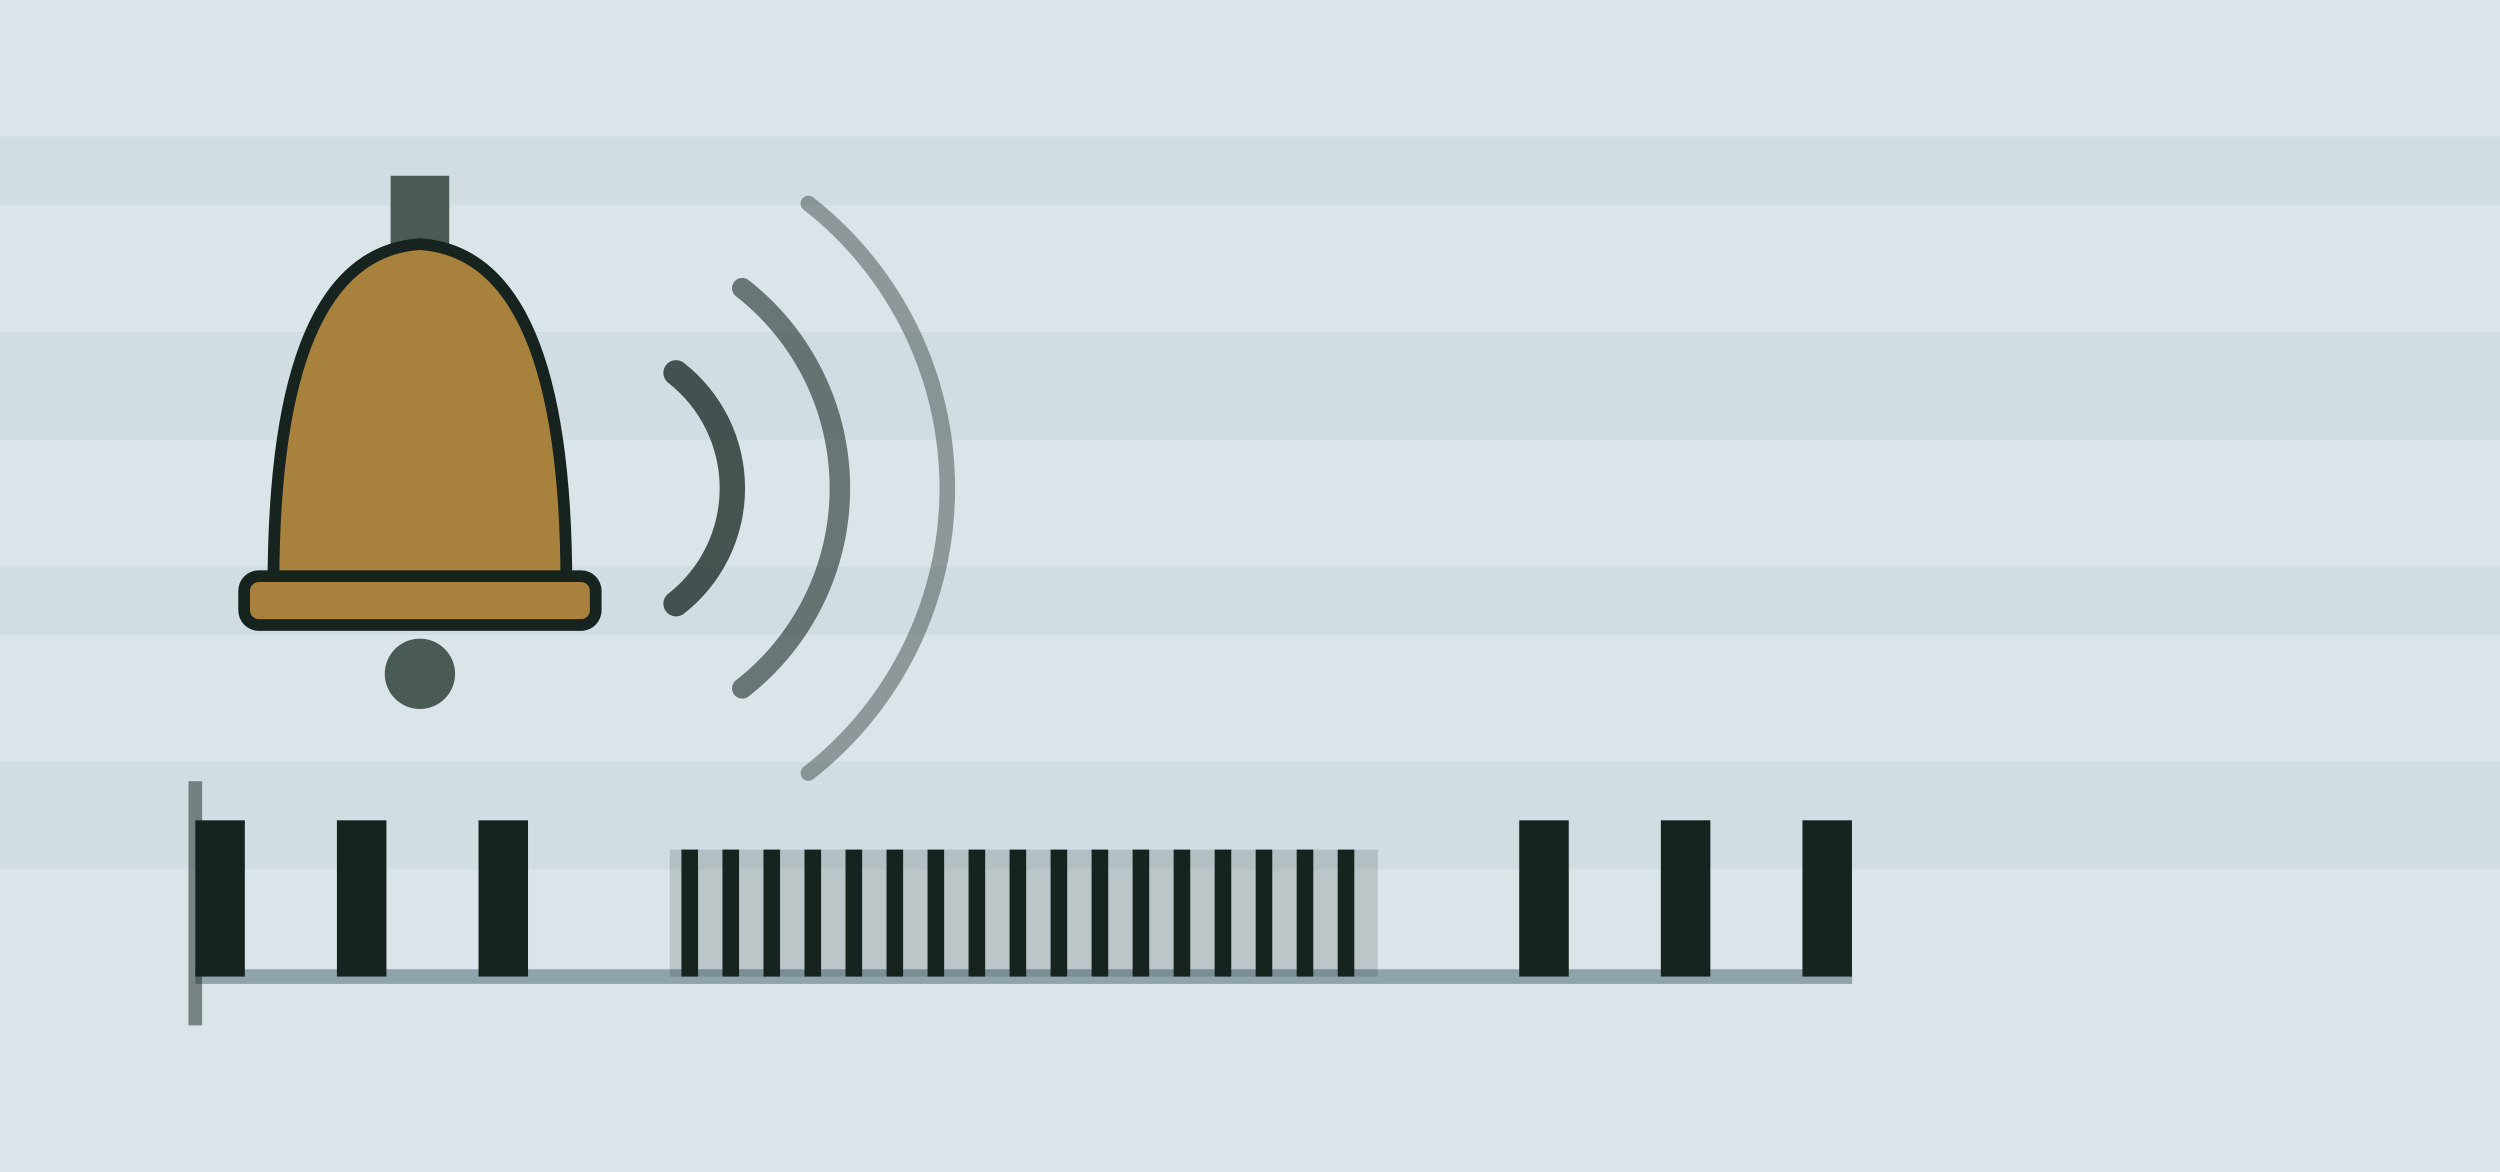
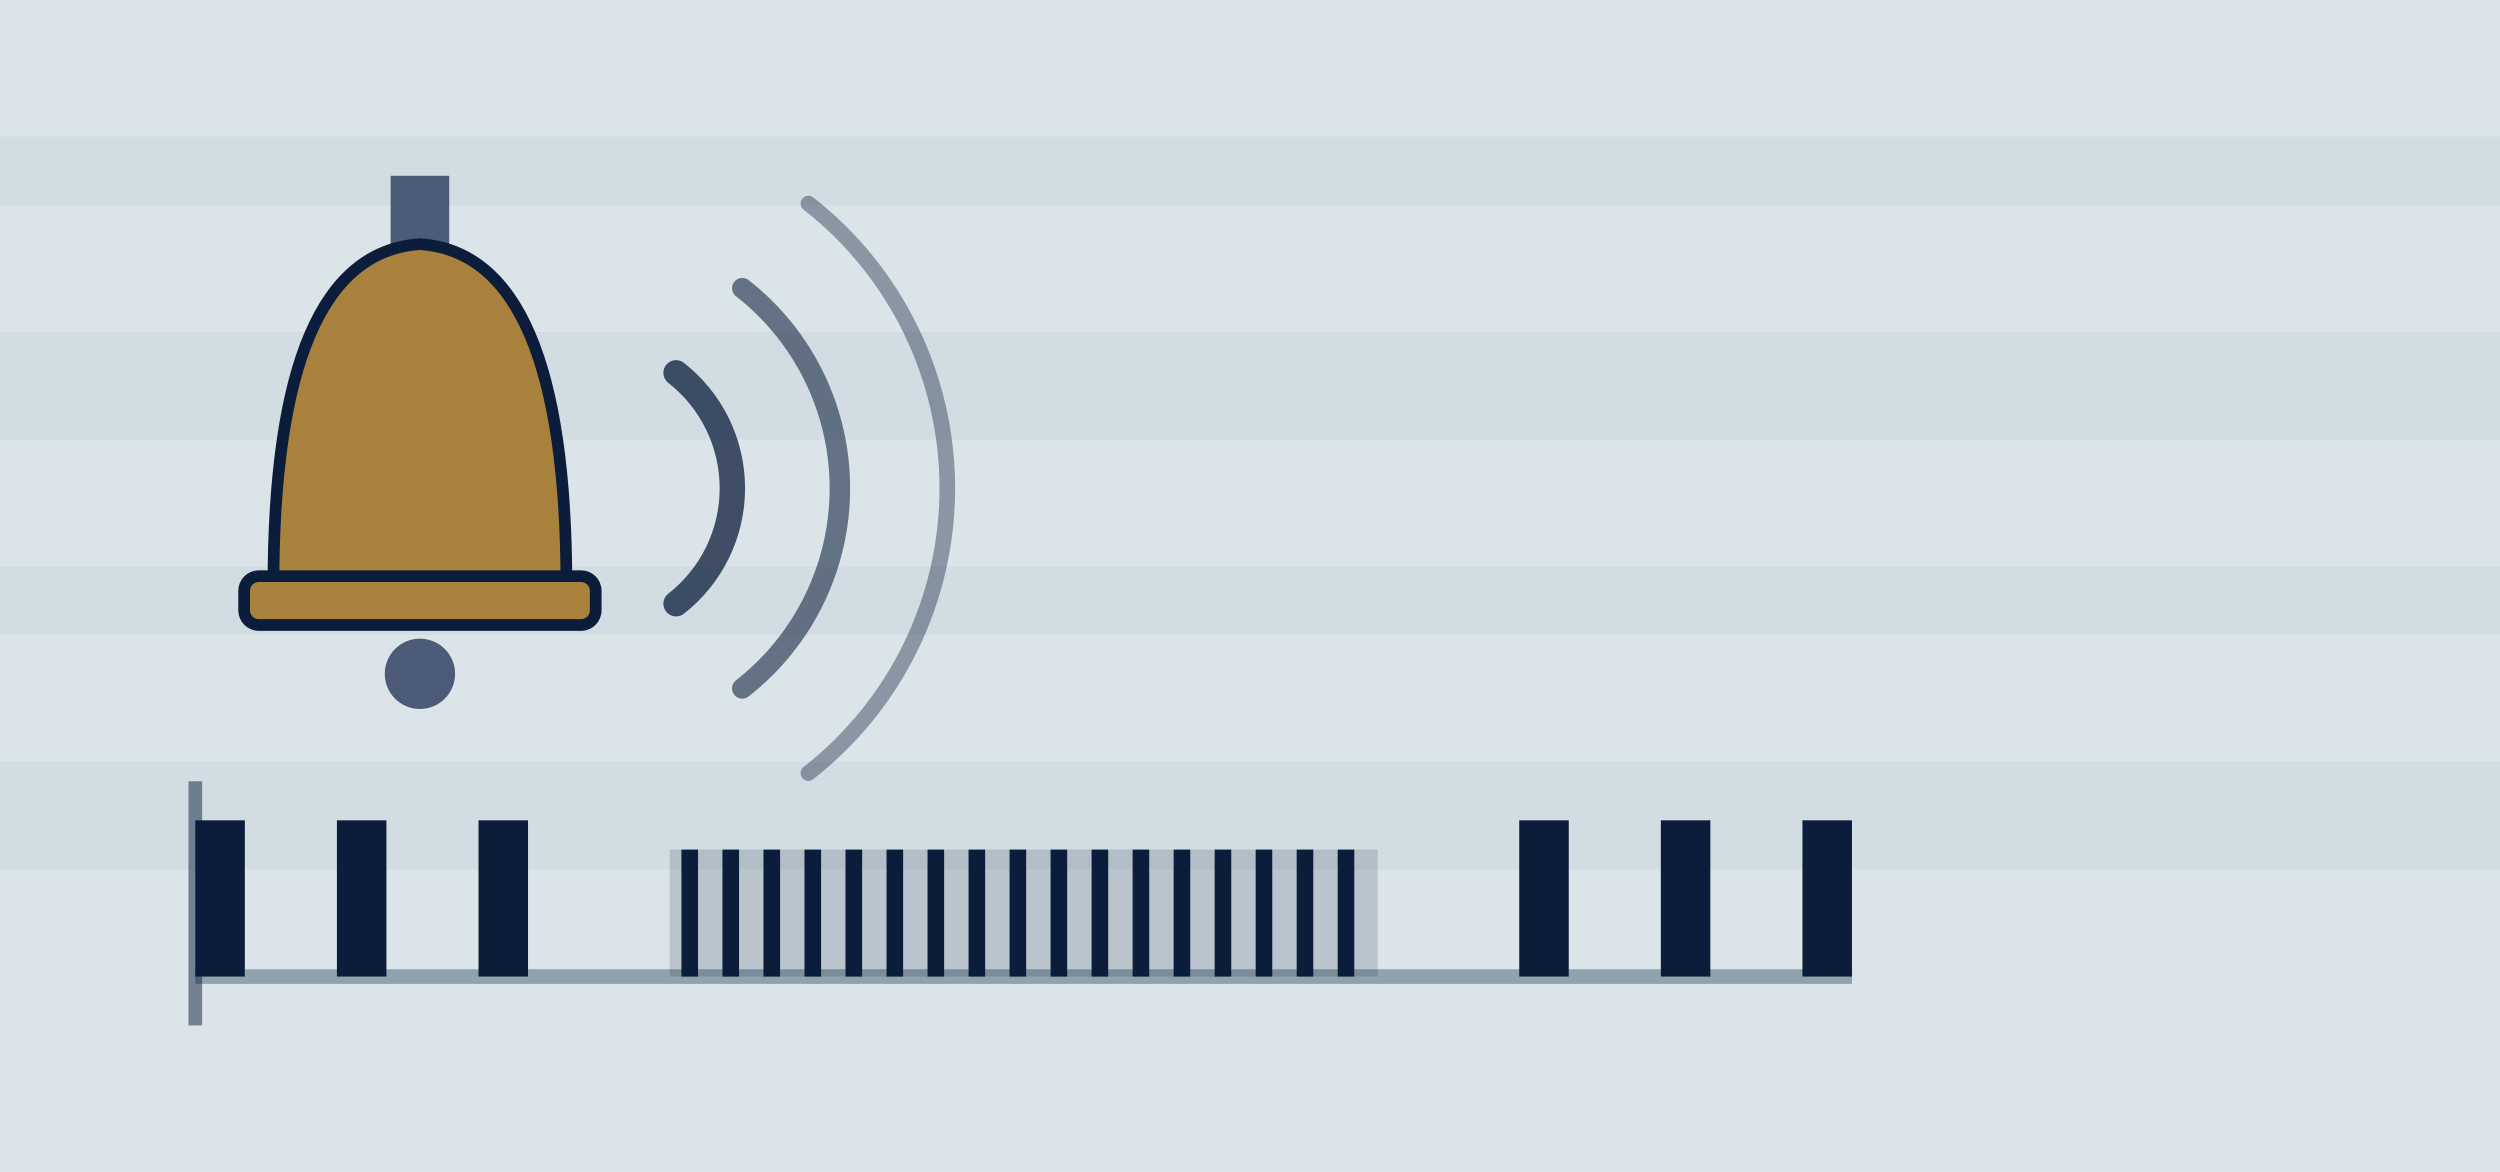
<svg xmlns="http://www.w3.org/2000/svg" viewBox="0 0 256 120" width="256" height="120" role="img">
  <style>.son{opacity:1;animation:brumeechouement-son 12.9s step-end infinite}@keyframes brumeechouement-son{0%{opacity:1}2.713%{opacity:0}7.752%{opacity:1}10.47%{opacity:0}15.5%{opacity:1}18.22%{opacity:0}25.97%{opacity:1}64.73%{opacity:0}72.48%{opacity:1}75.19%{opacity:0}80.23%{opacity:1}82.95%{opacity:0}87.98%{opacity:1}90.7%{opacity:0}100%{opacity:0}}@keyframes propagation{from{transform:scale(0.62);opacity:0.95}to{transform:scale(1.12);opacity:0.1}}.onde{transform-box:view-box;transform-origin:60px 50px;animation:propagation 1.05s linear infinite}.curseur{transform-box:view-box;animation:brumeechouement-balayage 12.9s linear infinite}@keyframes brumeechouement-balayage{from{transform:translateX(0)}to{transform:translateX(169.65px)}}@media (prefers-reduced-motion:reduce){.son,.onde{animation:none}.son{opacity:1}.curseur{display:none}}</style>
  <rect width="256" height="120" fill="#dbe4e8" />
  <rect x="0" y="14" width="256" height="7" fill="#c9d6dc" fill-opacity="0.55" />
  <rect x="0" y="34" width="256" height="11" fill="#c9d6dc" fill-opacity="0.55" />
  <rect x="0" y="58" width="256" height="7" fill="#c9d6dc" fill-opacity="0.55" />
  <rect x="0" y="78" width="256" height="11" fill="#c9d6dc" fill-opacity="0.55" />
  <g class="son">
    <g class="onde">
-       <path d="M69.23,38.18 A15,15 0 0 1 69.23,61.82" fill="none" stroke="#16231f" stroke-width="2.6" stroke-linecap="round" stroke-opacity="0.75" />
-       <path d="M76.01,29.51 A26,26 0 0 1 76.01,70.49" fill="none" stroke="#16231f" stroke-width="2.1" stroke-linecap="round" stroke-opacity="0.57" />
-       <path d="M82.78,20.84 A37,37 0 0 1 82.78,79.16" fill="none" stroke="#16231f" stroke-width="1.6" stroke-linecap="round" stroke-opacity="0.39" />
+       <path d="M69.23,38.18 A15,15 0 0 1 69.23,61.82" fill="none" stroke="#0b1d3a" stroke-width="2.6" stroke-linecap="round" stroke-opacity="0.75" />
+       <path d="M76.01,29.51 A26,26 0 0 1 76.01,70.49" fill="none" stroke="#0b1d3a" stroke-width="2.1" stroke-linecap="round" stroke-opacity="0.57" />
+       <path d="M82.78,20.84 A37,37 0 0 1 82.78,79.16" fill="none" stroke="#0b1d3a" stroke-width="1.6" stroke-linecap="round" stroke-opacity="0.39" />
    </g>
  </g>
-   <rect x="40" y="18" width="6" height="7" fill="#4a5a54" />
-   <path d="M28,60 Q28,26 43,25 Q58,26 58,60 Z" fill="#a8823c" stroke="#16231f" stroke-width="1.2" stroke-linejoin="round" />
-   <rect x="25" y="59" width="36" height="5" rx="1.5" fill="#a8823c" stroke="#16231f" stroke-width="1.2" />
-   <circle cx="43" cy="69" r="3.6" fill="#4a5a54" />
+   <rect x="40" y="18" width="6" height="7" fill="#4c5c78" />
+   <path d="M28,60 Q28,26 43,25 Q58,26 58,60 Z" fill="#a8823c" stroke="#0b1d3a" stroke-width="1.2" stroke-linejoin="round" />
+   <rect x="25" y="59" width="36" height="5" rx="1.5" fill="#a8823c" stroke="#0b1d3a" stroke-width="1.2" />
+   <circle cx="43" cy="69" r="3.6" fill="#4c5c78" />
  <line x1="20" y1="100" x2="189.65" y2="100" stroke="#8fa3ac" stroke-width="1.5" />
-   <rect x="20.00" y="84" width="5.07" height="16" fill="#16231f" />
-   <rect x="34.50" y="84" width="5.07" height="16" fill="#16231f" />
-   <rect x="49.00" y="84" width="5.07" height="16" fill="#16231f" />
-   <rect x="68.58" y="87" width="72.50" height="13" fill="#16231f" fill-opacity="0.16" />
-   <rect x="69.78" y="87" width="1.7" height="13" fill="#16231f" />
-   <rect x="73.98" y="87" width="1.7" height="13" fill="#16231f" />
-   <rect x="78.18" y="87" width="1.7" height="13" fill="#16231f" />
-   <rect x="82.38" y="87" width="1.7" height="13" fill="#16231f" />
-   <rect x="86.58" y="87" width="1.7" height="13" fill="#16231f" />
-   <rect x="90.78" y="87" width="1.7" height="13" fill="#16231f" />
-   <rect x="94.98" y="87" width="1.7" height="13" fill="#16231f" />
-   <rect x="99.18" y="87" width="1.7" height="13" fill="#16231f" />
-   <rect x="103.38" y="87" width="1.7" height="13" fill="#16231f" />
-   <rect x="107.58" y="87" width="1.7" height="13" fill="#16231f" />
-   <rect x="111.78" y="87" width="1.7" height="13" fill="#16231f" />
-   <rect x="115.98" y="87" width="1.7" height="13" fill="#16231f" />
-   <rect x="120.18" y="87" width="1.7" height="13" fill="#16231f" />
-   <rect x="124.38" y="87" width="1.7" height="13" fill="#16231f" />
-   <rect x="128.58" y="87" width="1.7" height="13" fill="#16231f" />
-   <rect x="132.78" y="87" width="1.7" height="13" fill="#16231f" />
-   <rect x="136.98" y="87" width="1.7" height="13" fill="#16231f" />
-   <rect x="155.57" y="84" width="5.07" height="16" fill="#16231f" />
-   <rect x="170.07" y="84" width="5.07" height="16" fill="#16231f" />
-   <rect x="184.57" y="84" width="5.07" height="16" fill="#16231f" />
+   <rect x="20.00" y="84" width="5.07" height="16" fill="#0b1d3a" />
+   <rect x="34.50" y="84" width="5.07" height="16" fill="#0b1d3a" />
+   <rect x="49.00" y="84" width="5.07" height="16" fill="#0b1d3a" />
+   <rect x="68.58" y="87" width="72.50" height="13" fill="#0b1d3a" fill-opacity="0.16" />
+   <rect x="69.78" y="87" width="1.7" height="13" fill="#0b1d3a" />
+   <rect x="73.98" y="87" width="1.7" height="13" fill="#0b1d3a" />
+   <rect x="78.18" y="87" width="1.7" height="13" fill="#0b1d3a" />
+   <rect x="82.38" y="87" width="1.7" height="13" fill="#0b1d3a" />
+   <rect x="86.58" y="87" width="1.7" height="13" fill="#0b1d3a" />
+   <rect x="90.78" y="87" width="1.7" height="13" fill="#0b1d3a" />
+   <rect x="94.98" y="87" width="1.7" height="13" fill="#0b1d3a" />
+   <rect x="99.18" y="87" width="1.7" height="13" fill="#0b1d3a" />
+   <rect x="103.38" y="87" width="1.7" height="13" fill="#0b1d3a" />
+   <rect x="107.58" y="87" width="1.7" height="13" fill="#0b1d3a" />
+   <rect x="111.78" y="87" width="1.7" height="13" fill="#0b1d3a" />
+   <rect x="115.98" y="87" width="1.7" height="13" fill="#0b1d3a" />
+   <rect x="120.18" y="87" width="1.7" height="13" fill="#0b1d3a" />
+   <rect x="124.38" y="87" width="1.7" height="13" fill="#0b1d3a" />
+   <rect x="128.58" y="87" width="1.7" height="13" fill="#0b1d3a" />
+   <rect x="132.78" y="87" width="1.7" height="13" fill="#0b1d3a" />
+   <rect x="136.98" y="87" width="1.7" height="13" fill="#0b1d3a" />
+   <rect x="155.57" y="84" width="5.07" height="16" fill="#0b1d3a" />
+   <rect x="170.07" y="84" width="5.07" height="16" fill="#0b1d3a" />
+   <rect x="184.57" y="84" width="5.07" height="16" fill="#0b1d3a" />
  <g class="curseur">
-     <line x1="20" y1="80" x2="20" y2="105" stroke="#16231f" stroke-width="1.4" stroke-opacity="0.5" />
+     <line x1="20" y1="80" x2="20" y2="105" stroke="#0b1d3a" stroke-width="1.4" stroke-opacity="0.5" />
  </g>
</svg>
